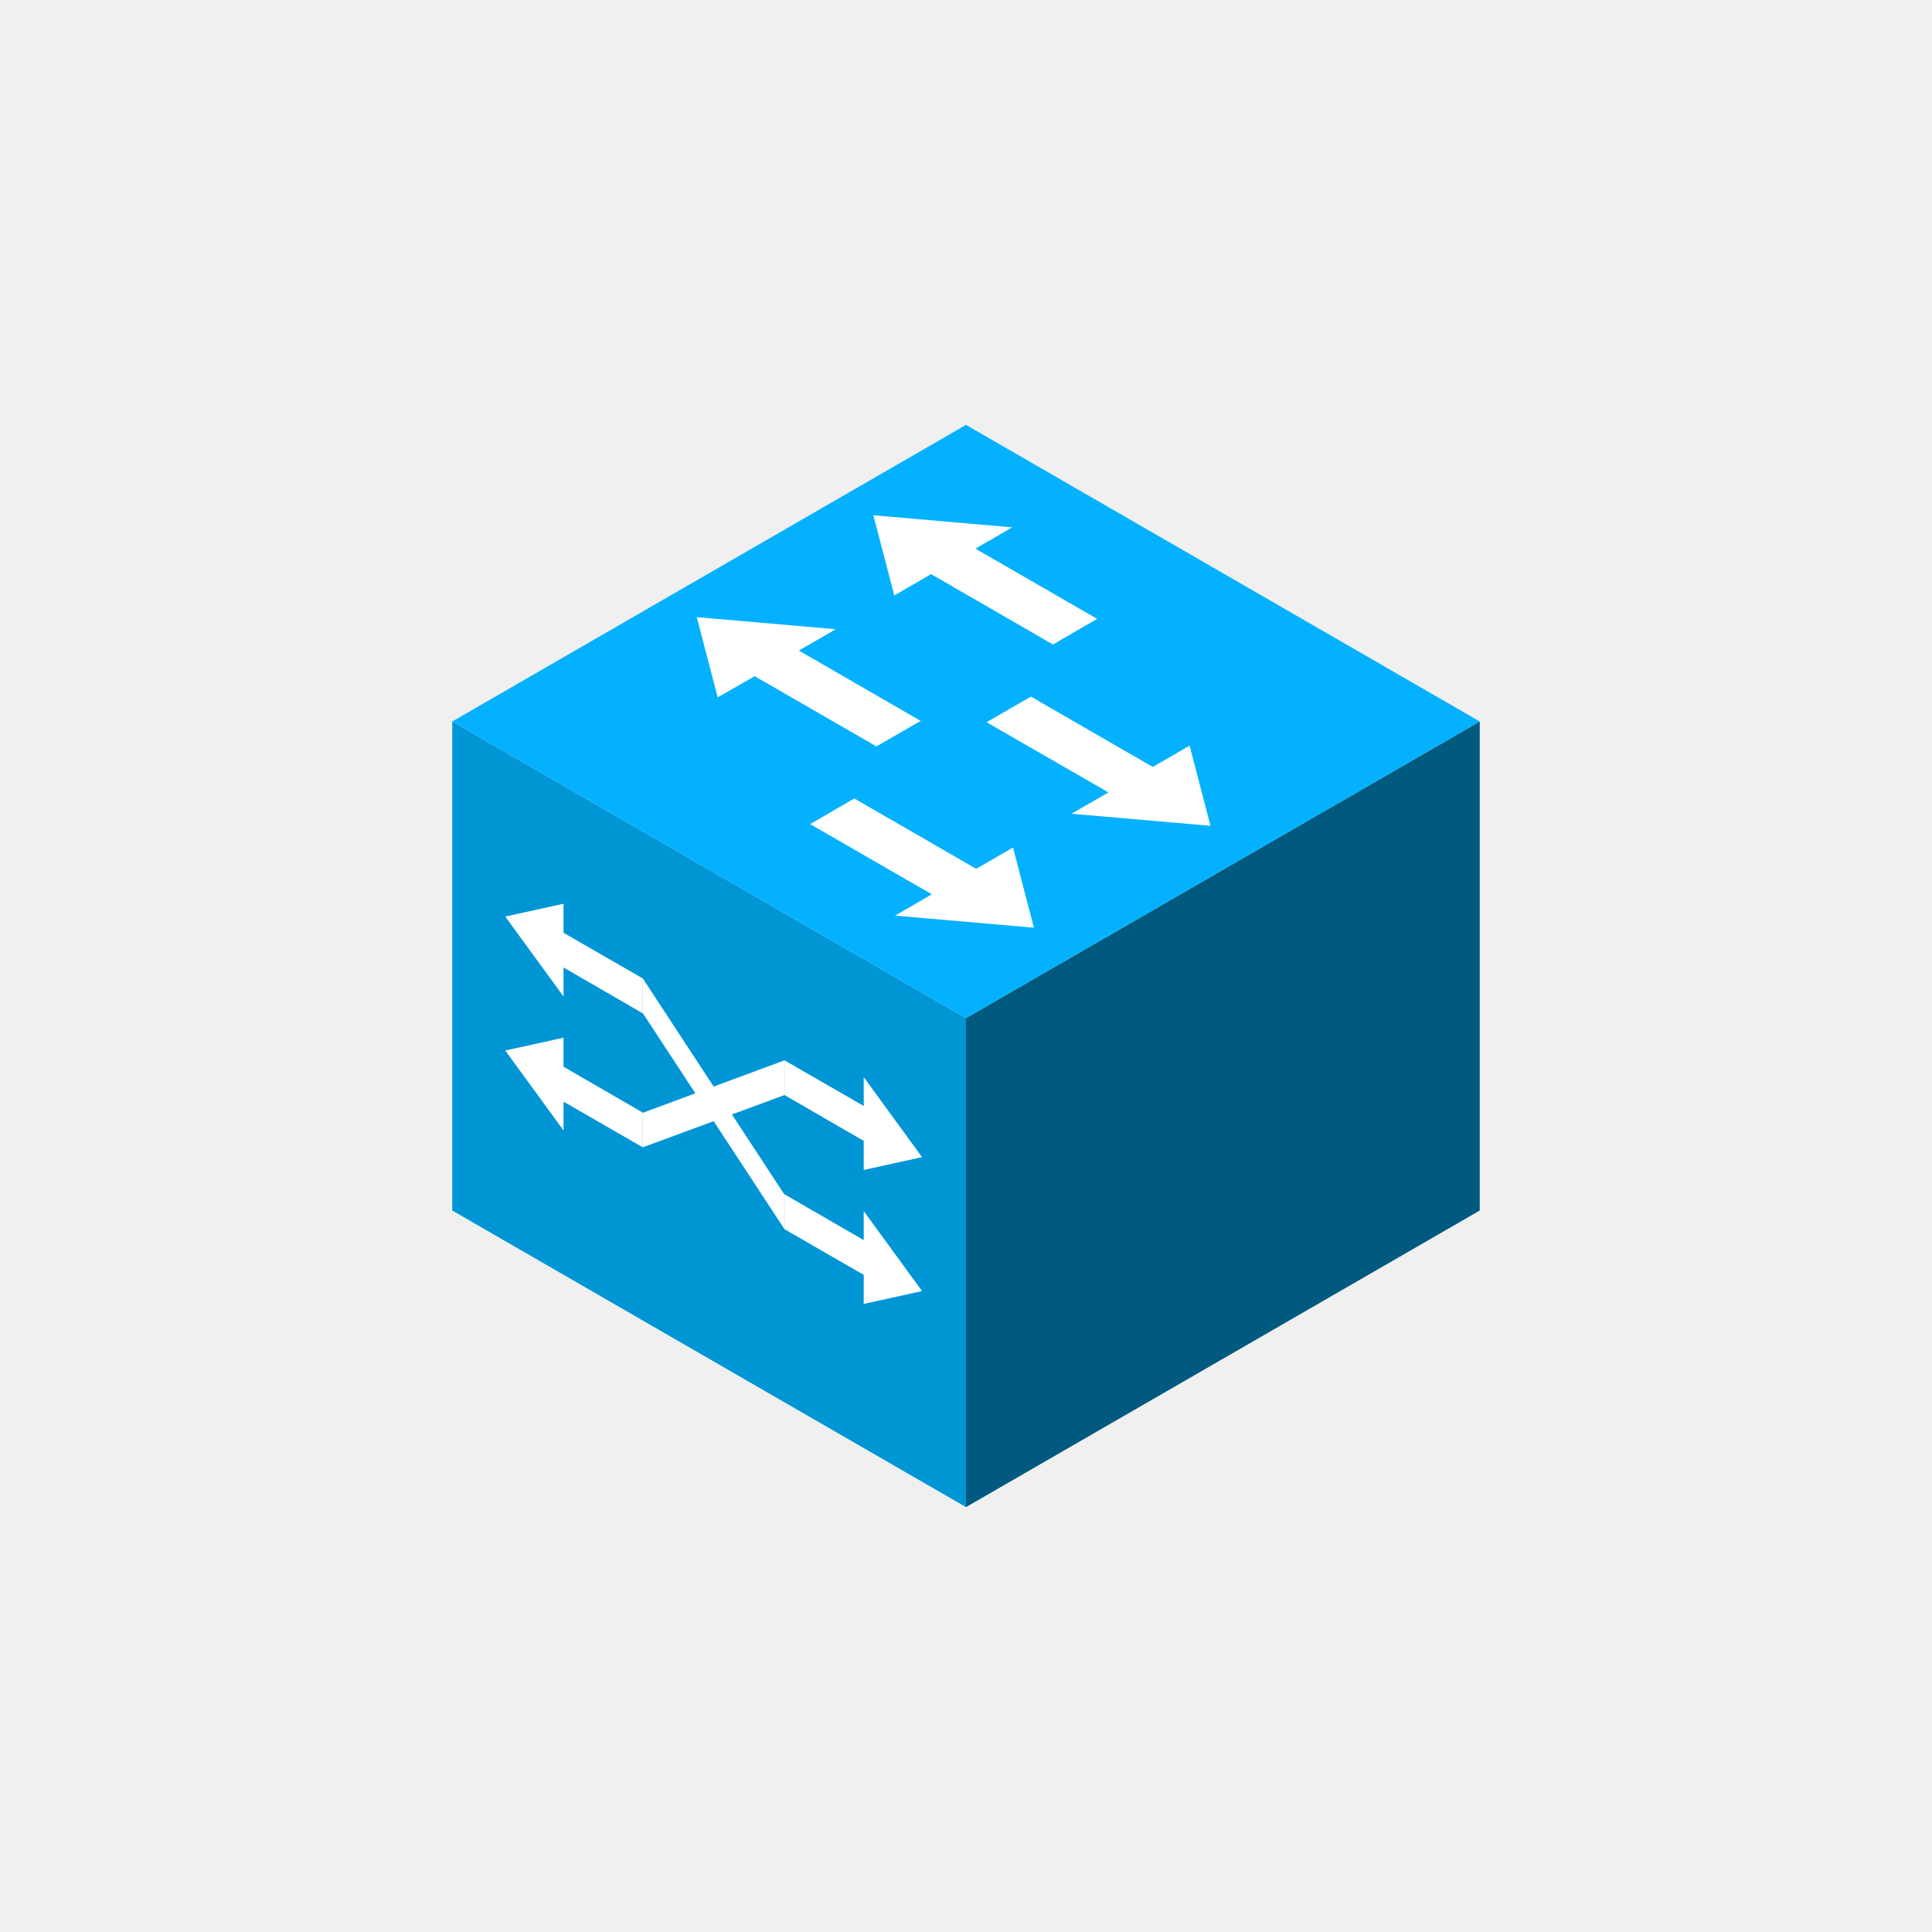
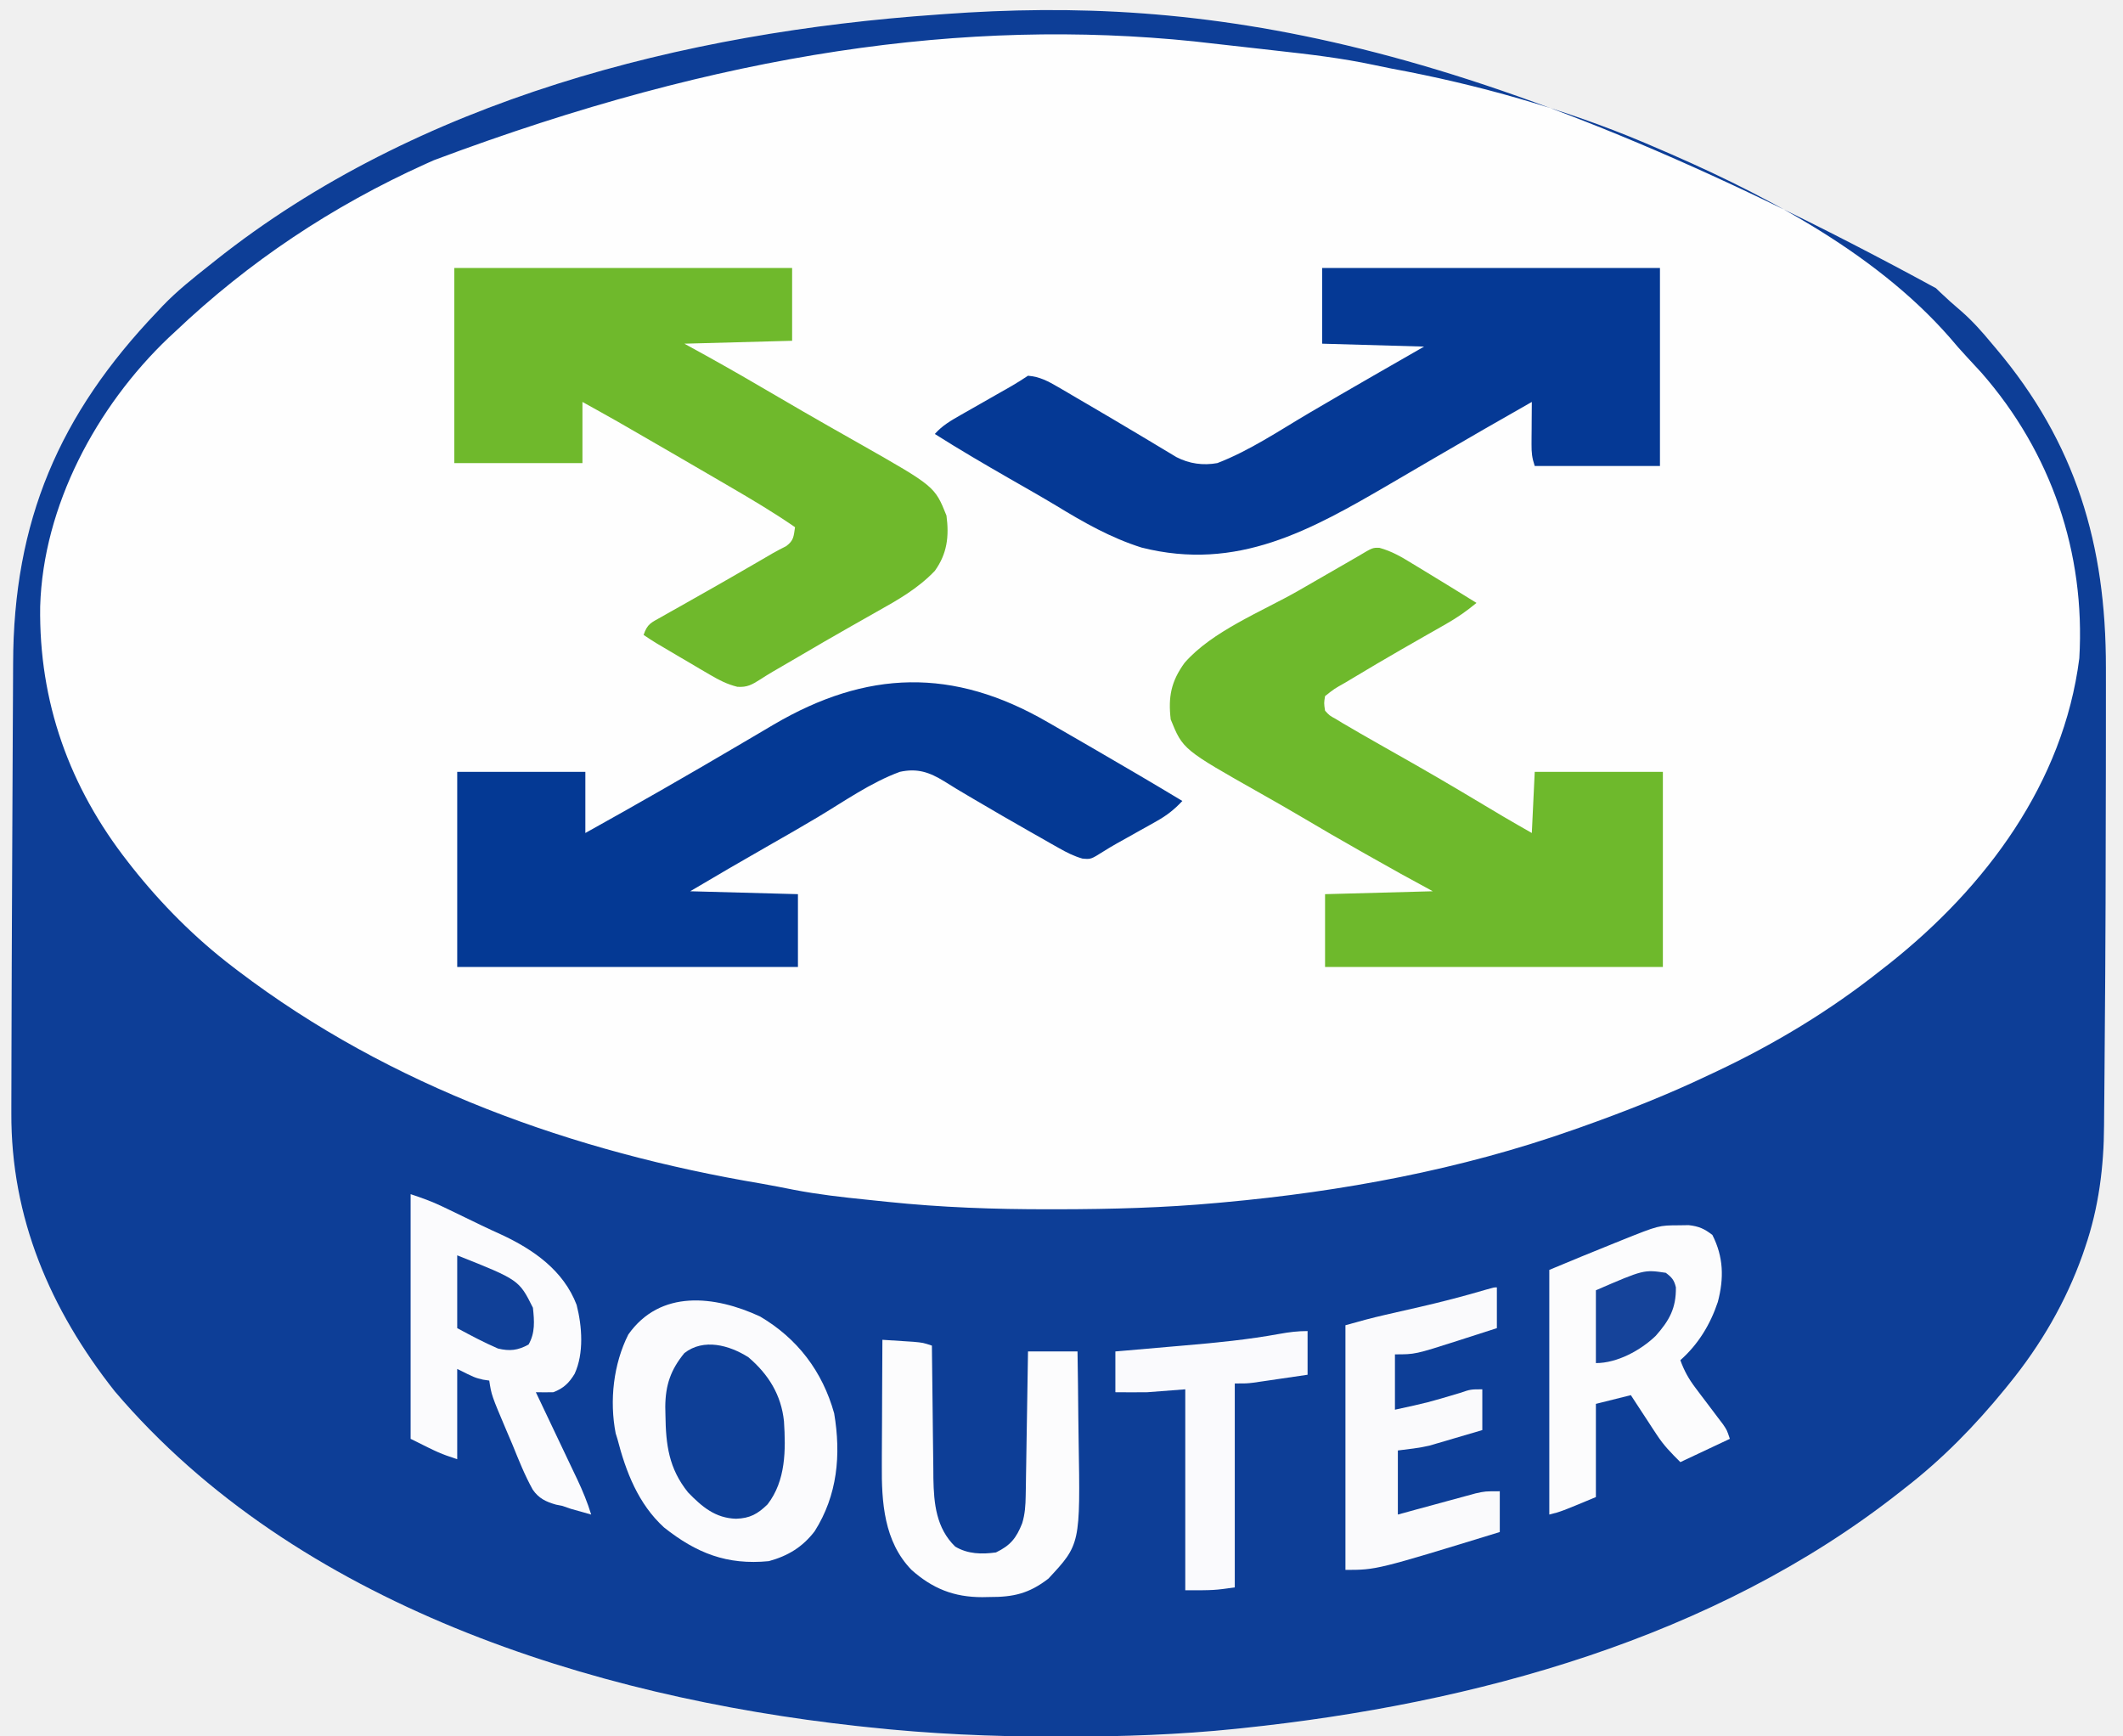
- <svg xmlns="http://www.w3.org/2000/svg" t="1780562117509" class="icon" viewBox="0 0 1024 1024" version="1.1" p-id="11053" width="200" height="200">
-   <path d="M239.7 382.4v259.2L512 798.8V539.6z" fill="#0096D5" p-id="11054" />
-   <path d="M784.3 382.4v259.2L512 798.8V539.6z" fill="#005A80" p-id="11055" />
-   <path d="M512 539.6L239.7 382.4 512 225.2l272.3 157.2z" fill="#04B1FF" p-id="11056" />
-   <path d="M536.5 279.5l-73.6-6.4 11.1 42.5 19.5-11.3 64.6 37.3 23.4-13.6-64.5-37.2zM443 333.5l-73.7-6.4 11.1 42.5 19.6-11.2 64.5 37.2 23.5-13.5-64.6-37.3zM474.4 485.3l73.6 6.4-11.1-42.5-19.5 11.3-64.6-37.3-23.4 13.6 64.5 37.2zM567.9 431.3l73.7 6.4-11.1-42.5-19.5 11.3-64.6-37.3-23.5 13.6 64.6 37.2z" fill="#FFFFFF" p-id="11057" />
-   <path d="M457.8 570.9l30.9 42.4-30.9 6.8v-15.4l-42-24.3V562l42 24.2zM457.8 641.9l30.9 42.4-30.9 6.8v-15.4l-42-24.2V633l42 24.3zM298.7 599.2l-30.9-42.4 30.9-6.8v15.4l42 24.3v18.4l-42-24.2zM298.7 528.2l-30.9-42.4 30.9-6.8v15.4l42 24.2v18.5l-42-24.3z" fill="#FFFFFF" p-id="11058" />
-   <path d="M415.8 580.4l-75.1 27.7v-18.3l75.1-27.8z" fill="#FFFFFF" p-id="11059" />
-   <path d="M415.8 633.2v18.3L340.7 537v-18.4z" fill="#FFFFFF" p-id="11060" />
+ <svg xmlns="http://www.w3.org/2000/svg" version="1.1" width="729" height="596" viewBox="0 0 729 596">
+   <path d="M0 0 C0.495 0.476 0.99 0.952 1.5 1.443 C3.811 3.654 6.163 5.745 8.606 7.806 C12.557 11.249 15.898 15.018 19.231 19.056 C19.873 19.813 19.873 19.813 20.528 20.586 C48.074 53.146 58.409 88.118 58.364 130.259 C58.365 132.384 58.366 134.508 58.368 136.633 C58.371 142.34 58.367 148.048 58.36 153.755 C58.356 157.31 58.353 160.865 58.35 164.42 C58.323 195.784 58.247 227.149 57.966 258.512 C57.933 262.22 57.906 265.929 57.885 269.638 C57.859 273.985 57.819 278.332 57.768 282.679 C57.752 284.244 57.74 285.808 57.733 287.373 C57.668 301.689 55.896 315.698 51.231 329.306 C50.936 330.172 50.641 331.039 50.337 331.931 C44.581 348.085 36.022 362.775 25.231 376.056 C24.755 376.644 24.28 377.233 23.79 377.839 C13.468 390.492 2.175 402.072 -10.769 412.056 C-11.329 412.497 -11.888 412.939 -12.465 413.393 C-76.175 463.58 -158.463 486.031 -237.957 494.368 C-238.732 494.45 -239.507 494.531 -240.306 494.615 C-259.852 496.636 -279.246 497.294 -298.894 497.306 C-300.101 497.307 -301.308 497.308 -302.551 497.309 C-324.085 497.297 -345.363 496.373 -366.769 494.056 C-368.079 493.917 -369.389 493.777 -370.739 493.634 C-461.012 483.663 -562.843 452.262 -625.386 378.716 C-647.523 350.69 -661.054 319.185 -660.878 283.107 C-660.877 282.164 -660.877 281.22 -660.876 280.248 C-660.873 277.103 -660.862 273.959 -660.851 270.814 C-660.847 268.533 -660.842 266.252 -660.838 263.971 C-660.826 257.68 -660.805 251.389 -660.783 245.098 C-660.768 240.978 -660.757 236.858 -660.745 232.738 C-660.698 216.407 -660.629 200.076 -660.533 183.744 C-660.488 176.002 -660.448 168.26 -660.423 160.517 C-660.399 153.599 -660.366 146.68 -660.32 139.761 C-660.297 136.15 -660.278 132.538 -660.271 128.927 C-660.173 79.971 -644.462 43.305 -610.769 8.056 C-610.134 7.379 -609.498 6.702 -608.843 6.005 C-603.898 0.871 -598.355 -3.532 -592.769 -7.944 C-592.158 -8.432 -591.546 -8.92 -590.917 -9.422 C-521.491 -64.635 -429.92 -87.9 -342.769 -93.944 C-341.996 -94.002 -341.223 -94.06 -340.427 -94.119 C-252.279 -100.516 -159.853 -87.061 0 0 Z " fill="#FEFEFE" transform="translate(664.769,98.94409)" />
+   <path d="M0 0 C0.495 0.476 0.99 0.952 1.5 1.443 C3.811 3.654 6.163 5.745 8.606 7.806 C12.557 11.249 15.898 15.018 19.231 19.056 C19.873 19.813 19.873 19.813 20.528 20.586 C48.074 53.146 58.409 88.118 58.364 130.259 C58.365 132.384 58.366 134.508 58.368 136.633 C58.371 142.34 58.367 148.048 58.36 153.755 C58.356 157.31 58.353 160.865 58.35 164.42 C58.323 195.784 58.247 227.149 57.966 258.512 C57.933 262.22 57.906 265.929 57.885 269.638 C57.859 273.985 57.819 278.332 57.768 282.679 C57.752 284.244 57.74 285.808 57.733 287.373 C57.668 301.689 55.896 315.698 51.231 329.306 C50.936 330.172 50.641 331.039 50.337 331.931 C44.581 348.085 36.022 362.775 25.231 376.056 C24.755 376.644 24.28 377.233 23.79 377.839 C13.468 390.492 2.175 402.072 -10.769 412.056 C-11.329 412.497 -11.888 412.939 -12.465 413.393 C-76.175 463.58 -158.463 486.031 -237.957 494.368 C-238.732 494.45 -239.507 494.531 -240.306 494.615 C-259.852 496.636 -279.246 497.294 -298.894 497.306 C-300.101 497.307 -301.308 497.308 -302.551 497.309 C-324.085 497.297 -345.363 496.373 -366.769 494.056 C-368.079 493.917 -369.389 493.777 -370.739 493.634 C-461.012 483.663 -562.843 452.262 -625.386 378.716 C-647.523 350.69 -661.054 319.185 -660.878 283.107 C-660.877 282.164 -660.877 281.22 -660.876 280.248 C-660.873 277.103 -660.862 273.959 -660.851 270.814 C-660.847 268.533 -660.842 266.252 -660.838 263.971 C-660.826 257.68 -660.805 251.389 -660.783 245.098 C-660.768 240.978 -660.757 236.858 -660.745 232.738 C-660.698 216.407 -660.629 200.076 -660.533 183.744 C-660.488 176.002 -660.448 168.26 -660.423 160.517 C-660.399 153.599 -660.366 146.68 -660.32 139.761 C-660.297 136.15 -660.278 132.538 -660.271 128.927 C-660.173 79.971 -644.462 43.305 -610.769 8.056 C-610.134 7.379 -609.498 6.702 -608.843 6.005 C-603.898 0.871 -598.355 -3.532 -592.769 -7.944 C-592.158 -8.432 -591.546 -8.92 -590.917 -9.422 C-521.491 -64.635 -429.92 -87.9 -342.769 -93.944 C-341.996 -94.002 -341.223 -94.06 -340.427 -94.119 C-252.279 -100.516 -159.853 -87.061 0 0 Z M-515.769 -43.944 C-516.724 -43.517 -517.679 -43.089 -518.664 -42.649 C-550.669 -28.194 -579.328 -9.123 -604.769 15.056 C-605.823 16.03 -605.823 16.03 -606.898 17.025 C-631.661 40.637 -649.958 74.771 -650.972 109.247 C-651.447 141.991 -640.993 171.24 -620.769 197.056 C-620.314 197.638 -619.859 198.22 -619.391 198.819 C-609.299 211.551 -597.693 223.21 -584.769 233.056 C-584.222 233.474 -583.675 233.892 -583.111 234.323 C-530.697 274.175 -467.746 296.608 -403.254 307.445 C-399.527 308.098 -395.821 308.834 -392.109 309.568 C-383.873 311.153 -375.601 312.098 -367.26 312.936 C-364.836 313.18 -362.413 313.436 -359.99 313.693 C-341.538 315.619 -323.258 316.262 -304.707 316.243 C-303.605 316.243 -302.503 316.242 -301.368 316.242 C-283.089 316.214 -264.981 315.734 -246.769 314.056 C-245.72 313.961 -245.72 313.961 -244.65 313.865 C-203.969 310.172 -163.387 302.663 -124.769 289.056 C-123.755 288.699 -122.74 288.342 -121.695 287.975 C-106.732 282.665 -92.096 276.901 -77.769 270.056 C-76.97 269.68 -76.171 269.305 -75.348 268.918 C-55.184 259.399 -36.221 247.945 -18.769 234.056 C-17.814 233.312 -16.859 232.568 -15.875 231.802 C17.115 205.575 43.782 169.919 49.231 127.056 C51.352 90.837 39.616 56.413 15.622 29.021 C13.939 27.168 12.242 25.328 10.528 23.505 C8.54 21.385 6.66 19.219 4.793 16.993 C-21.618 -13.226 -61.455 -33.538 -97.769 -48.944 C-98.461 -49.241 -99.153 -49.538 -99.866 -49.844 C-127.483 -61.557 -157.646 -69.998 -187.096 -75.428 C-189.047 -75.805 -190.993 -76.21 -192.934 -76.632 C-204.098 -79.017 -215.307 -80.314 -226.644 -81.569 C-228.571 -81.787 -230.498 -82.006 -232.425 -82.225 C-236.755 -82.717 -241.085 -83.203 -245.416 -83.682 C-247.018 -83.861 -248.619 -84.041 -250.221 -84.223 C-251.006 -84.312 -251.792 -84.401 -252.602 -84.492 C-253.298 -84.572 -253.993 -84.651 -254.71 -84.733 C-332.855 -92.76 -416.308 -81.248 -515.769 -43.944 Z " fill="#0D3E97" transform="translate(664.769,98.94409)" />
+   <path d="M0 0 C38.28 0 76.56 0 116 0 C116 22.44 116 44.88 116 68 C101.81 68 87.62 68 73 68 C72.059 65.176 71.883 63.471 71.902 60.551 C71.906 59.703 71.909 58.856 71.912 57.982 C71.92 57.101 71.929 56.22 71.938 55.312 C71.942 54.42 71.947 53.527 71.951 52.607 C71.963 50.405 71.979 48.202 72 46 C61.07 52.213 50.166 58.468 39.312 64.812 C36.271 66.589 33.229 68.364 30.187 70.14 C28.001 71.416 25.815 72.693 23.629 73.97 C-3.913 90.047 -29.08 104.301 -62 96 C-72.679 92.625 -81.887 87.353 -91.399 81.56 C-96.636 78.419 -101.952 75.411 -107.25 72.375 C-115.923 67.389 -124.548 62.355 -133 57 C-130.428 54.092 -127.484 52.407 -124.125 50.496 C-123.559 50.172 -122.994 49.848 -122.411 49.514 C-120.61 48.484 -118.805 47.461 -117 46.438 C-115.196 45.409 -113.392 44.38 -111.589 43.35 C-109.954 42.416 -108.317 41.486 -106.68 40.556 C-104.748 39.435 -102.859 38.239 -101 37 C-96.967 37.33 -94.053 38.899 -90.598 40.922 C-89.552 41.53 -88.507 42.137 -87.43 42.763 C-86.319 43.419 -85.208 44.074 -84.062 44.75 C-82.906 45.425 -81.75 46.099 -80.593 46.772 C-74.888 50.099 -69.207 53.467 -63.535 56.852 C-62.537 57.446 -61.538 58.041 -60.51 58.653 C-58.622 59.78 -56.737 60.912 -54.856 62.05 C-53.585 62.81 -53.585 62.81 -52.289 63.586 C-51.554 64.03 -50.819 64.474 -50.061 64.931 C-45.644 67.222 -40.892 67.88 -36 67 C-24.938 62.755 -14.718 55.843 -4.551 49.852 C2.296 45.817 9.176 41.842 16.062 37.875 C17.15 37.248 18.238 36.621 19.358 35.975 C24.567 32.973 29.781 29.982 35 27 C23.45 26.67 11.9 26.34 0 26 C0 17.42 0 8.84 0 0 Z " fill="#053995" transform="translate(454,92)" />
+   <path d="M0 0 C1.457 0.834 1.457 0.834 2.944 1.686 C6.051 3.469 9.151 5.264 12.25 7.062 C13.849 7.989 13.849 7.989 15.481 8.934 C25.781 14.904 36.054 20.915 46.25 27.062 C43.547 29.951 40.959 32.006 37.512 33.938 C36.157 34.703 36.157 34.703 34.775 35.484 C33.839 36.005 32.902 36.526 31.938 37.062 C30.55 37.844 30.55 37.844 29.135 38.641 C27.331 39.656 25.523 40.665 23.712 41.668 C22.187 42.532 20.678 43.425 19.198 44.363 C14.828 47.118 14.828 47.118 11.888 46.836 C8.938 45.971 6.566 44.771 3.891 43.254 C2.865 42.676 1.84 42.099 0.783 41.504 C-0.3 40.884 -1.384 40.264 -2.5 39.625 C-3.614 38.994 -4.729 38.363 -5.877 37.713 C-12.366 34.029 -18.823 30.291 -25.25 26.5 C-26.276 25.897 -26.276 25.897 -27.323 25.282 C-30.063 23.668 -32.782 22.042 -35.469 20.34 C-40.601 17.185 -44.735 15.75 -50.75 17.062 C-60.701 20.696 -69.887 27.216 -78.945 32.621 C-84.447 35.897 -89.995 39.087 -95.562 42.25 C-104.678 47.433 -113.724 52.725 -122.75 58.062 C-110.54 58.392 -98.33 58.722 -85.75 59.062 C-85.75 67.312 -85.75 75.562 -85.75 84.062 C-124.36 84.062 -162.97 84.062 -202.75 84.062 C-202.75 61.953 -202.75 39.843 -202.75 17.062 C-188.23 17.062 -173.71 17.062 -158.75 17.062 C-158.75 23.992 -158.75 30.922 -158.75 38.062 C-141.221 28.321 -123.839 18.364 -106.561 8.184 C-104.415 6.919 -102.267 5.656 -100.119 4.395 C-98.117 3.218 -96.116 2.039 -94.117 0.855 C-62.144 -17.909 -32.492 -18.843 0 0 Z " fill="#043994" transform="translate(359.75,247.9375)" />
+   <path d="M0 0 C38.28 0 76.56 0 116 0 C116 8.25 116 16.5 116 25 C103.79 25.33 91.58 25.66 79 26 C81.475 27.361 83.95 28.723 86.5 30.125 C94.867 34.755 103.132 39.549 111.38 44.387 C117.025 47.694 122.684 50.972 128.371 54.207 C128.992 54.56 129.612 54.913 130.252 55.277 C133.264 56.991 136.279 58.701 139.296 60.407 C164.98 74.996 164.98 74.996 169 85 C169.956 92.158 169.24 98.109 165 104 C159.224 110.058 152.249 114.019 145 118.062 C143.278 119.039 141.556 120.015 139.835 120.993 C138.659 121.661 137.481 122.327 136.303 122.993 C130.103 126.496 123.957 130.088 117.812 133.688 C115.006 135.329 112.201 136.97 109.385 138.595 C107.9 139.47 106.429 140.372 104.986 141.315 C102.21 143.089 100.522 144.036 97.186 143.803 C93.624 142.905 90.997 141.551 87.832 139.691 C86.692 139.027 85.552 138.362 84.377 137.678 C83.189 136.973 82.001 136.268 80.812 135.562 C79.613 134.86 78.413 134.159 77.213 133.459 C68.754 128.502 68.754 128.502 65 126 C66.29 122.131 67.611 121.788 71.117 119.812 C72.191 119.201 73.264 118.59 74.37 117.96 C75.539 117.307 76.707 116.653 77.875 116 C79.059 115.329 80.242 114.658 81.425 113.985 C83.81 112.63 86.197 111.279 88.586 109.932 C93.348 107.237 98.082 104.497 102.812 101.75 C103.575 101.309 104.337 100.868 105.123 100.414 C106.494 99.62 107.863 98.822 109.229 98.018 C110.773 97.13 112.359 96.316 113.949 95.516 C116.607 93.552 116.51 92.17 117 89 C109.737 83.984 102.187 79.499 94.562 75.062 C93.289 74.319 92.015 73.575 90.741 72.831 C80.029 66.579 69.295 60.363 58.547 54.172 C57.689 53.678 56.832 53.184 55.948 52.675 C51.982 50.421 47.988 48.216 44 46 C44 52.93 44 59.86 44 67 C29.48 67 14.96 67 0 67 C0 44.89 0 22.78 0 0 Z " fill="#6FB92C" transform="translate(156,92)" />
+   <path d="M0 0 C4.276 1.173 7.624 3.159 11.379 5.473 C12.117 5.917 12.855 6.362 13.615 6.82 C15.855 8.173 18.087 9.54 20.316 10.91 C21.65 11.724 22.983 12.538 24.316 13.352 C27.324 15.192 30.323 17.046 33.316 18.91 C29.974 21.693 26.625 24.014 22.844 26.16 C21.788 26.763 20.732 27.366 19.644 27.988 C18.525 28.622 17.407 29.257 16.254 29.91 C13.919 31.243 11.586 32.58 9.254 33.918 C8.67 34.252 8.087 34.587 7.485 34.931 C1.871 38.154 -3.696 41.452 -9.246 44.785 C-10.09 45.29 -10.934 45.796 -11.803 46.316 C-15.443 48.346 -15.443 48.346 -18.684 50.91 C-19.075 53.332 -19.075 53.332 -18.684 55.91 C-17.179 57.568 -17.179 57.568 -14.988 58.762 C-14.162 59.267 -13.335 59.773 -12.483 60.294 C-11.097 61.094 -11.097 61.094 -9.684 61.91 C-8.716 62.477 -7.748 63.044 -6.751 63.628 C-4.036 65.198 -1.311 66.749 1.422 68.288 C4.497 70.021 7.565 71.765 10.633 73.512 C11.264 73.871 11.894 74.23 12.544 74.6 C22.606 80.342 32.543 86.299 42.488 92.241 C45.745 94.163 49.033 96.034 52.316 97.91 C52.646 90.98 52.976 84.05 53.316 76.91 C67.836 76.91 82.356 76.91 97.316 76.91 C97.316 99.02 97.316 121.13 97.316 143.91 C59.036 143.91 20.756 143.91 -18.684 143.91 C-18.684 135.66 -18.684 127.41 -18.684 118.91 C-6.474 118.58 5.736 118.25 18.316 117.91 C14.686 115.93 11.056 113.95 7.316 111.91 C3.598 109.845 -0.106 107.754 -3.809 105.66 C-4.811 105.094 -5.813 104.527 -6.845 103.944 C-13.373 100.244 -19.864 96.487 -26.315 92.656 C-31.121 89.808 -35.97 87.043 -40.835 84.298 C-67.503 69.219 -67.503 69.219 -71.684 58.91 C-72.587 51.143 -71.537 45.842 -66.926 39.488 C-57.434 28.574 -40.256 21.818 -27.896 14.75 C-23.172 12.045 -18.458 9.323 -13.746 6.598 C-12.966 6.148 -12.186 5.698 -11.382 5.235 C-10.668 4.822 -9.954 4.41 -9.219 3.984 C-8.604 3.629 -7.989 3.275 -7.356 2.909 C-2.354 -0.079 -2.354 -0.079 0 0 Z " fill="#6EB92C" transform="translate(473.6836,188.0898)" />
+   <path d="M0 0 C12.819 7.546 21.426 18.854 25.438 33.25 C27.85 47.535 26.56 61.391 18.738 73.734 C14.559 79.181 9.576 82.193 3 84 C-11.364 85.404 -21.838 81.269 -33.004 72.41 C-41.838 64.327 -46.071 53.339 -49 42 C-49.193 41.383 -49.387 40.765 -49.586 40.129 C-51.766 28.92 -50.37 16.362 -45.25 6.188 C-34.295 -9.333 -15.602 -7.241 0 0 Z " fill="#FBFBFD" transform="translate(261,452)" />
+   <path d="M0 0 C1.642 -0.025 1.642 -0.025 3.316 -0.051 C6.824 0.357 8.653 1.167 11.438 3.312 C15.279 10.863 15.457 18.169 13.312 26.312 C10.727 34.056 6.565 40.906 0.438 46.312 C1.748 49.949 3.327 52.777 5.66 55.852 C6.591 57.093 6.591 57.093 7.541 58.359 C8.187 59.21 8.834 60.061 9.5 60.938 C10.786 62.635 12.069 64.336 13.348 66.039 C14.2 67.162 14.2 67.162 15.071 68.307 C16.438 70.312 16.438 70.312 17.438 73.312 C11.828 75.953 6.218 78.593 0.438 81.312 C-2.893 77.982 -5.215 75.645 -7.676 71.887 C-8.201 71.091 -8.726 70.295 -9.268 69.475 C-9.798 68.658 -10.328 67.841 -10.875 67 C-11.7 65.746 -11.7 65.746 -12.541 64.467 C-13.887 62.419 -15.225 60.366 -16.562 58.312 C-20.523 59.303 -24.483 60.292 -28.562 61.312 C-28.562 71.873 -28.562 82.433 -28.562 93.312 C-40.562 98.312 -40.562 98.312 -44.562 99.312 C-44.562 71.593 -44.562 43.873 -44.562 15.312 C-37.117 12.21 -29.675 9.121 -22.188 6.125 C-21.338 5.783 -20.489 5.441 -19.613 5.088 C-6.97 0.025 -6.97 0.025 0 0 Z " fill="#FCFCFD" transform="translate(576.5625,420.6875)" />
+   <path d="M0 0 C3.823 1.274 7.122 2.428 10.688 4.137 C11.544 4.545 12.401 4.954 13.284 5.375 C14.628 6.025 14.628 6.025 16 6.688 C16.931 7.137 17.862 7.587 18.822 8.051 C20.689 8.954 22.555 9.858 24.421 10.763 C26.636 11.826 28.862 12.854 31.102 13.863 C42.172 19.006 52.484 26.184 57 38 C58.891 45.391 59.561 54.641 56.312 61.688 C54.387 64.843 52.522 66.658 49 68 C47 68.039 45 68.044 43 68 C43.505 69.059 44.009 70.118 44.529 71.209 C46.407 75.155 48.281 79.103 50.153 83.051 C50.963 84.757 51.774 86.462 52.586 88.167 C53.756 90.622 54.921 93.081 56.086 95.539 C56.447 96.296 56.809 97.052 57.181 97.831 C59.068 101.826 60.705 105.764 62 110 C60.518 109.592 59.04 109.173 57.562 108.75 C56.739 108.518 55.915 108.286 55.066 108.047 C54.054 107.701 53.043 107.356 52 107 C50.973 106.799 50.973 106.799 49.925 106.594 C46.491 105.62 43.995 104.453 41.926 101.431 C39.182 96.507 37.116 91.278 35 86.062 C34.33 84.484 33.656 82.906 32.98 81.33 C27.772 69.038 27.772 69.038 27 64 C26.299 63.897 25.598 63.794 24.875 63.688 C22 63 22 63 16 60 C16 70.23 16 80.46 16 91 C10 89 10 89 0 84 C0 56.28 0 28.56 0 0 Z " fill="#FBFBFD" transform="translate(141,410)" />
+   <path d="M0 0 C2.271 0.141 4.542 0.288 6.812 0.438 C8.077 0.519 9.342 0.6 10.645 0.684 C14 1 14 1 17 2 C17.009 3.004 17.009 3.004 17.018 4.027 C17.082 11.02 17.166 18.012 17.262 25.004 C17.296 27.61 17.324 30.216 17.346 32.823 C17.38 36.579 17.432 40.334 17.488 44.09 C17.495 45.246 17.501 46.403 17.508 47.595 C17.663 56.249 18.485 64.677 25 71 C29.291 73.574 34.134 73.687 39 73 C43.965 70.61 45.988 68.082 48 63 C48.976 59.793 49.152 56.843 49.205 53.497 C49.225 52.396 49.245 51.295 49.266 50.161 C49.291 48.388 49.291 48.388 49.316 46.578 C49.337 45.363 49.358 44.148 49.379 42.896 C49.445 39.014 49.504 35.132 49.562 31.25 C49.606 28.618 49.649 25.987 49.693 23.355 C49.8 16.904 49.902 10.452 50 4 C55.61 4 61.22 4 67 4 C67.125 11.54 67.215 19.079 67.275 26.62 C67.3 29.178 67.334 31.736 67.377 34.294 C67.974 70.223 67.974 70.223 57 82 C50.315 87.153 44.972 88.345 36.75 88.312 C35.538 88.337 35.538 88.337 34.301 88.361 C24.594 88.369 17.224 85.434 10 79 C0.522 69.259 -0.308 55.715 -0.195 42.871 C-0.192 41.641 -0.19 40.411 -0.187 39.143 C-0.176 35.241 -0.151 31.339 -0.125 27.438 C-0.114 24.781 -0.106 22.124 -0.098 19.467 C-0.076 12.978 -0.042 6.489 0 0 Z " fill="#FCFCFD" transform="translate(303,460)" />
+   <path d="M0 0 C0 4.62 0 9.24 0 14 C-3.499 15.128 -6.999 16.253 -10.5 17.375 C-11.482 17.692 -12.465 18.009 -13.477 18.336 C-28.052 23 -28.052 23 -35 23 C-35 29.27 -35 35.54 -35 42 C-23.728 39.547 -23.728 39.547 -12.688 36.25 C-9 35 -9 35 -5 35 C-5 39.62 -5 44.24 -5 49 C-8.331 49.987 -11.665 50.965 -15 51.938 C-16.402 52.354 -16.402 52.354 -17.832 52.779 C-19.215 53.181 -19.215 53.181 -20.625 53.59 C-21.882 53.959 -21.882 53.959 -23.164 54.336 C-26.722 55.169 -30.374 55.547 -34 56 C-34 63.26 -34 70.52 -34 78 C-31.892 77.422 -29.785 76.845 -27.613 76.25 C-25.562 75.692 -23.51 75.137 -21.457 74.582 C-20.036 74.196 -18.615 73.808 -17.195 73.418 C-15.148 72.856 -13.1 72.302 -11.051 71.75 C-9.205 71.247 -9.205 71.247 -7.322 70.734 C-4 70 -4 70 1 70 C1 74.62 1 79.24 1 84 C-41.346 97 -41.346 97 -52 97 C-52 69.28 -52 41.56 -52 13 C-47.399 11.685 -42.898 10.472 -38.246 9.414 C-36.978 9.123 -35.711 8.831 -34.404 8.531 C-31.788 7.933 -29.17 7.337 -26.553 6.742 C-18.83 4.964 -11.216 2.987 -3.617 0.748 C-1 0 -1 0 0 0 Z " fill="#FAFAFC" transform="translate(514,442)" />
+   <path d="M0 0 C0 4.95 0 9.9 0 15 C-3.416 15.503 -6.833 16.003 -10.25 16.5 C-11.218 16.643 -12.186 16.786 -13.184 16.934 C-14.118 17.069 -15.053 17.204 -16.016 17.344 C-16.874 17.469 -17.733 17.595 -18.618 17.725 C-21 18 -21 18 -25 18 C-25 41.1 -25 64.2 -25 88 C-32 89 -32 89 -42 89 C-42 66.23 -42 43.46 -42 20 C-48.435 20.495 -48.435 20.495 -55 21 C-58.666 21.036 -62.334 21.049 -66 21 C-66 16.38 -66 11.76 -66 7 C-64.761 6.895 -63.523 6.789 -62.247 6.68 C-57.56 6.279 -52.875 5.869 -48.19 5.456 C-46.179 5.28 -44.168 5.106 -42.157 4.935 C-31.216 4.004 -20.383 2.932 -9.575 0.956 C-6.291 0.356 -3.357 0 0 0 Z " fill="#FAFAFD" transform="translate(449,457)" />
+   <path d="M0 0 C6.859 5.841 11.28 12.934 12.203 21.989 C12.834 31.844 12.863 42.351 6.562 50.5 C3.171 53.809 0.506 55.292 -4.25 55.438 C-11.365 55.239 -15.964 51.324 -20.75 46.375 C-27.348 38.162 -28.365 30.087 -28.5 19.812 C-28.519 18.874 -28.537 17.935 -28.556 16.968 C-28.489 9.542 -26.715 4.309 -22 -1.438 C-15.38 -6.609 -6.525 -4.148 0 0 Z " fill="#0E3F97" transform="translate(257,466)" />
+   <path d="M0 0 C2.062 1.541 2.873 2.463 3.469 4.98 C3.57 12.165 1.227 16.361 -3.469 21.656 C-8.683 26.666 -16.694 31 -24 31 C-24 22.75 -24 14.5 -24 6 C-7.517 -1.128 -7.517 -1.128 0 0 Z " fill="#15439A" transform="translate(572,437)" />
+   <path d="M0 0 C21.22 8.44 21.22 8.44 26 18 C26.483 22.542 26.803 26.594 24.5 30.625 C20.789 32.666 18.043 32.952 14 32 C9.147 29.897 4.68 27.52 0 25 C0 16.75 0 8.5 0 0 Z " fill="#104098" transform="translate(157,431)" />
</svg>
